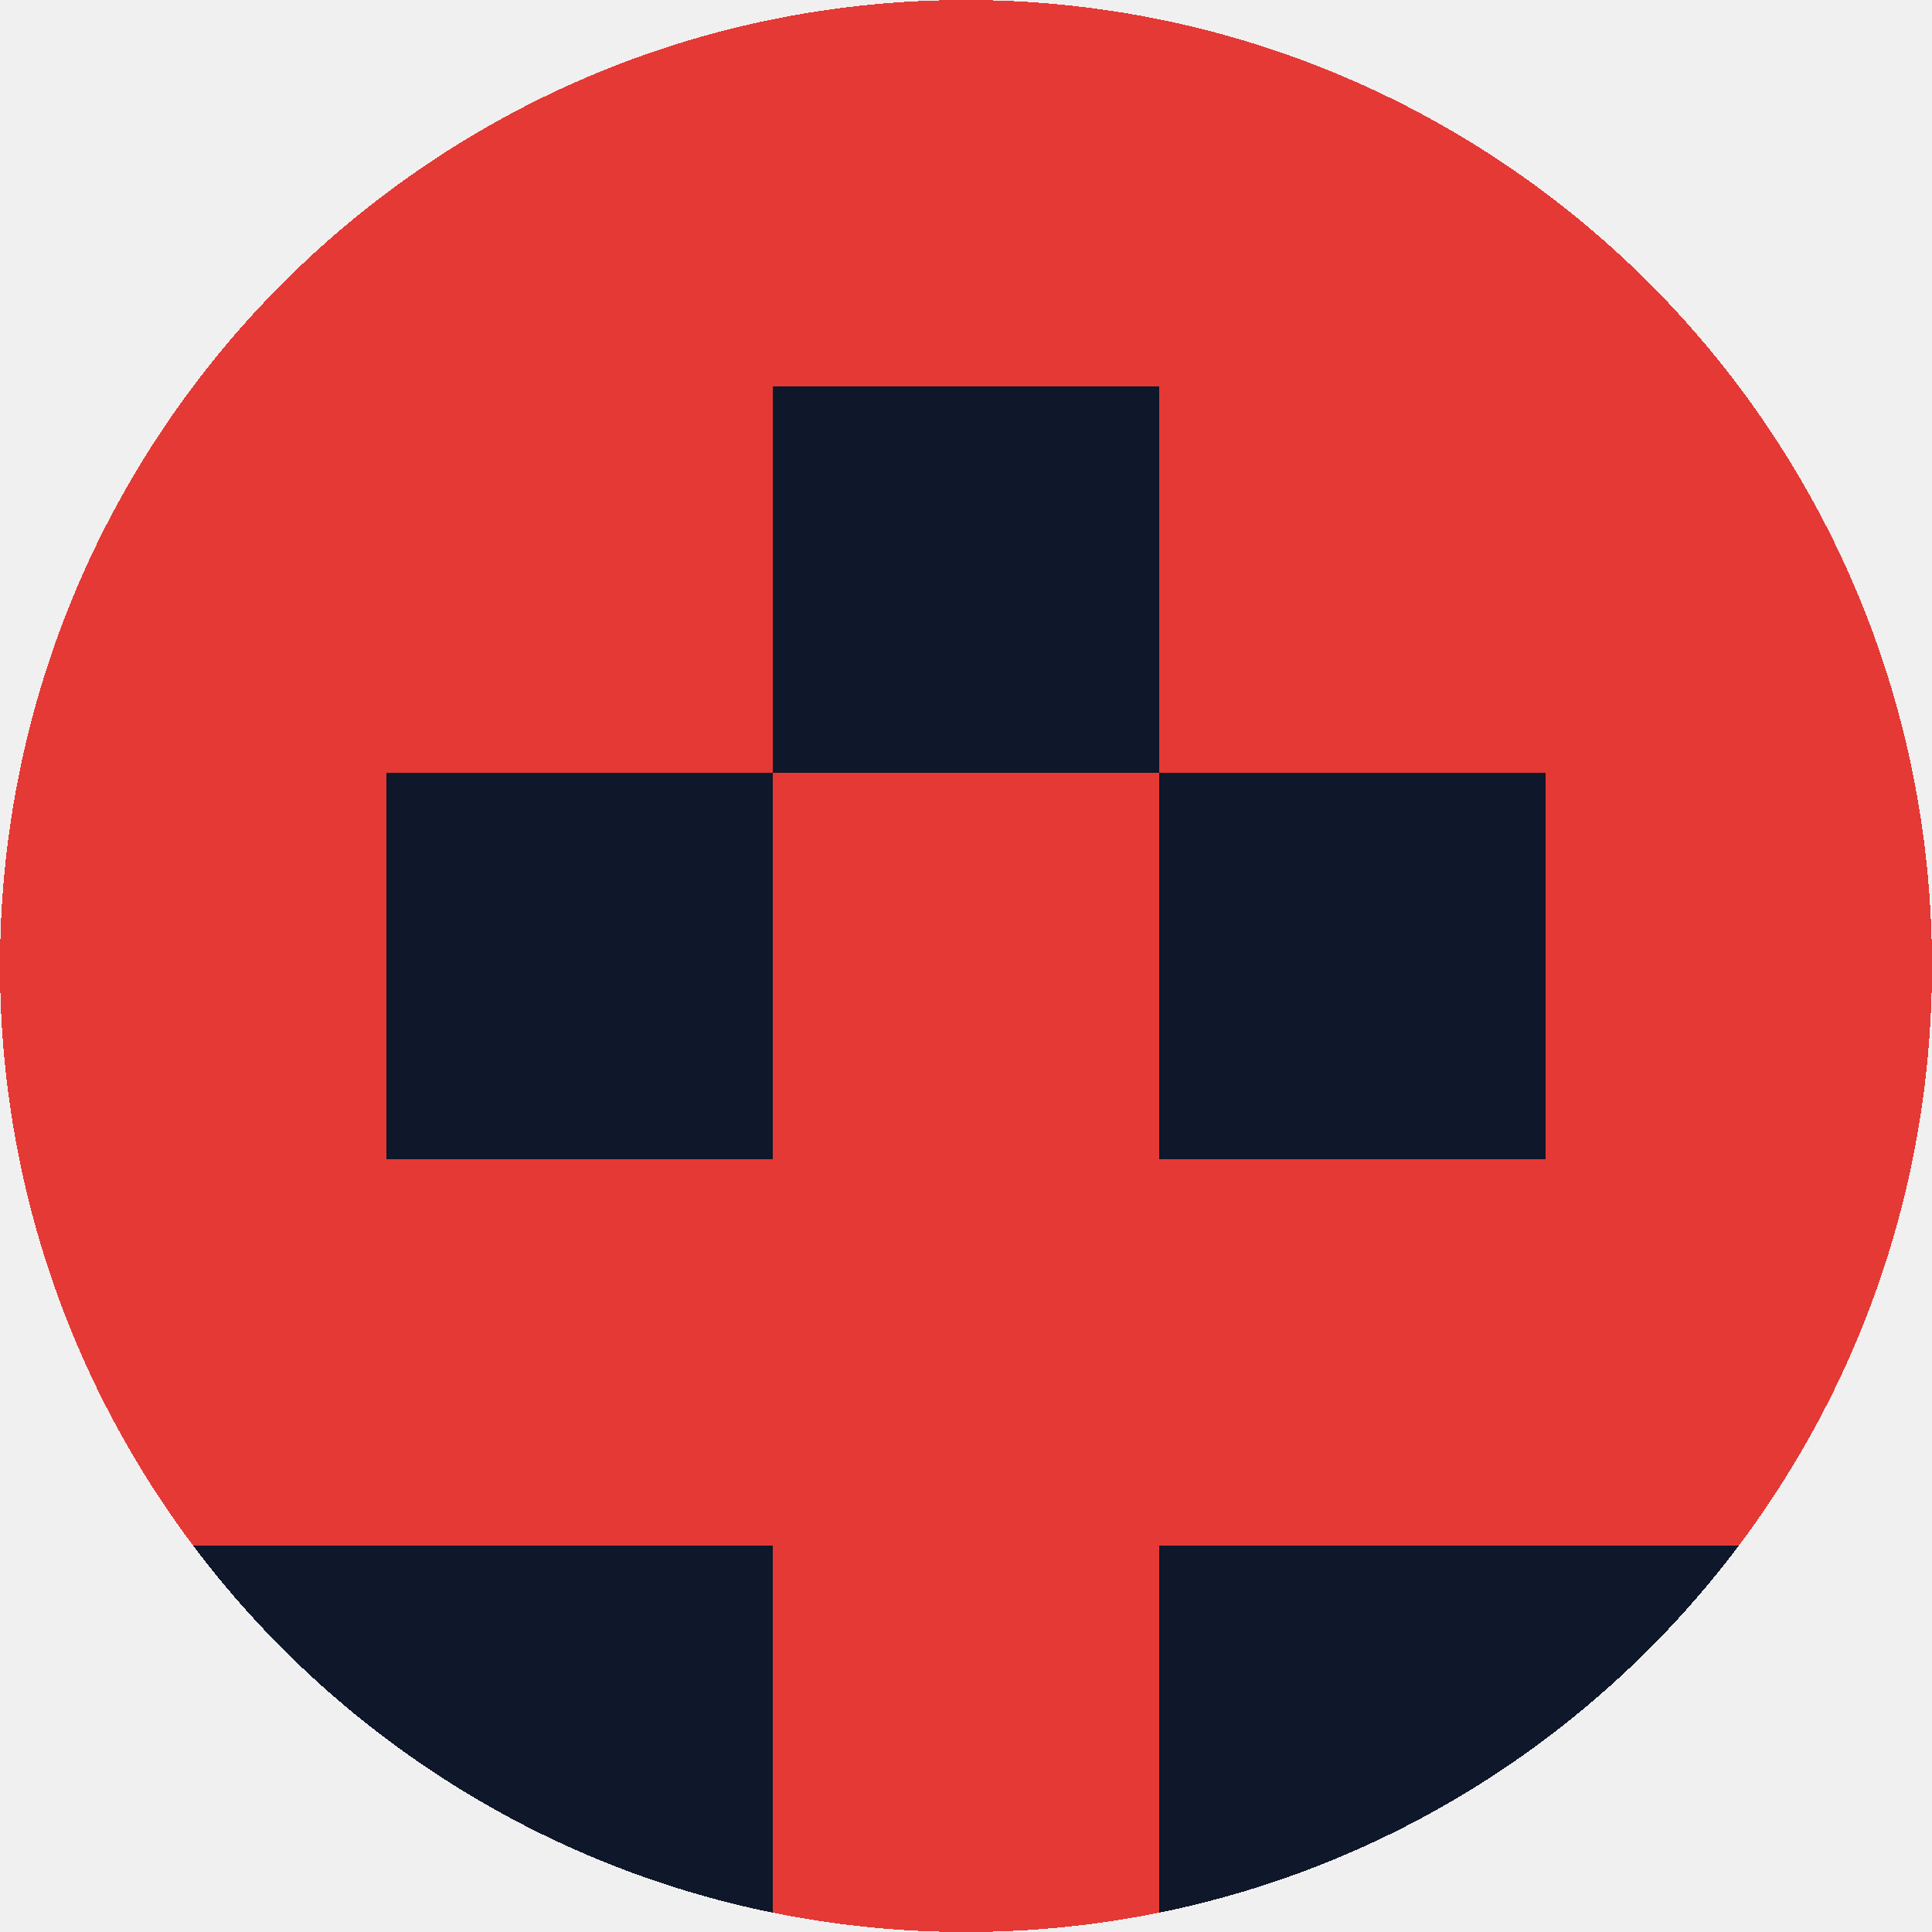
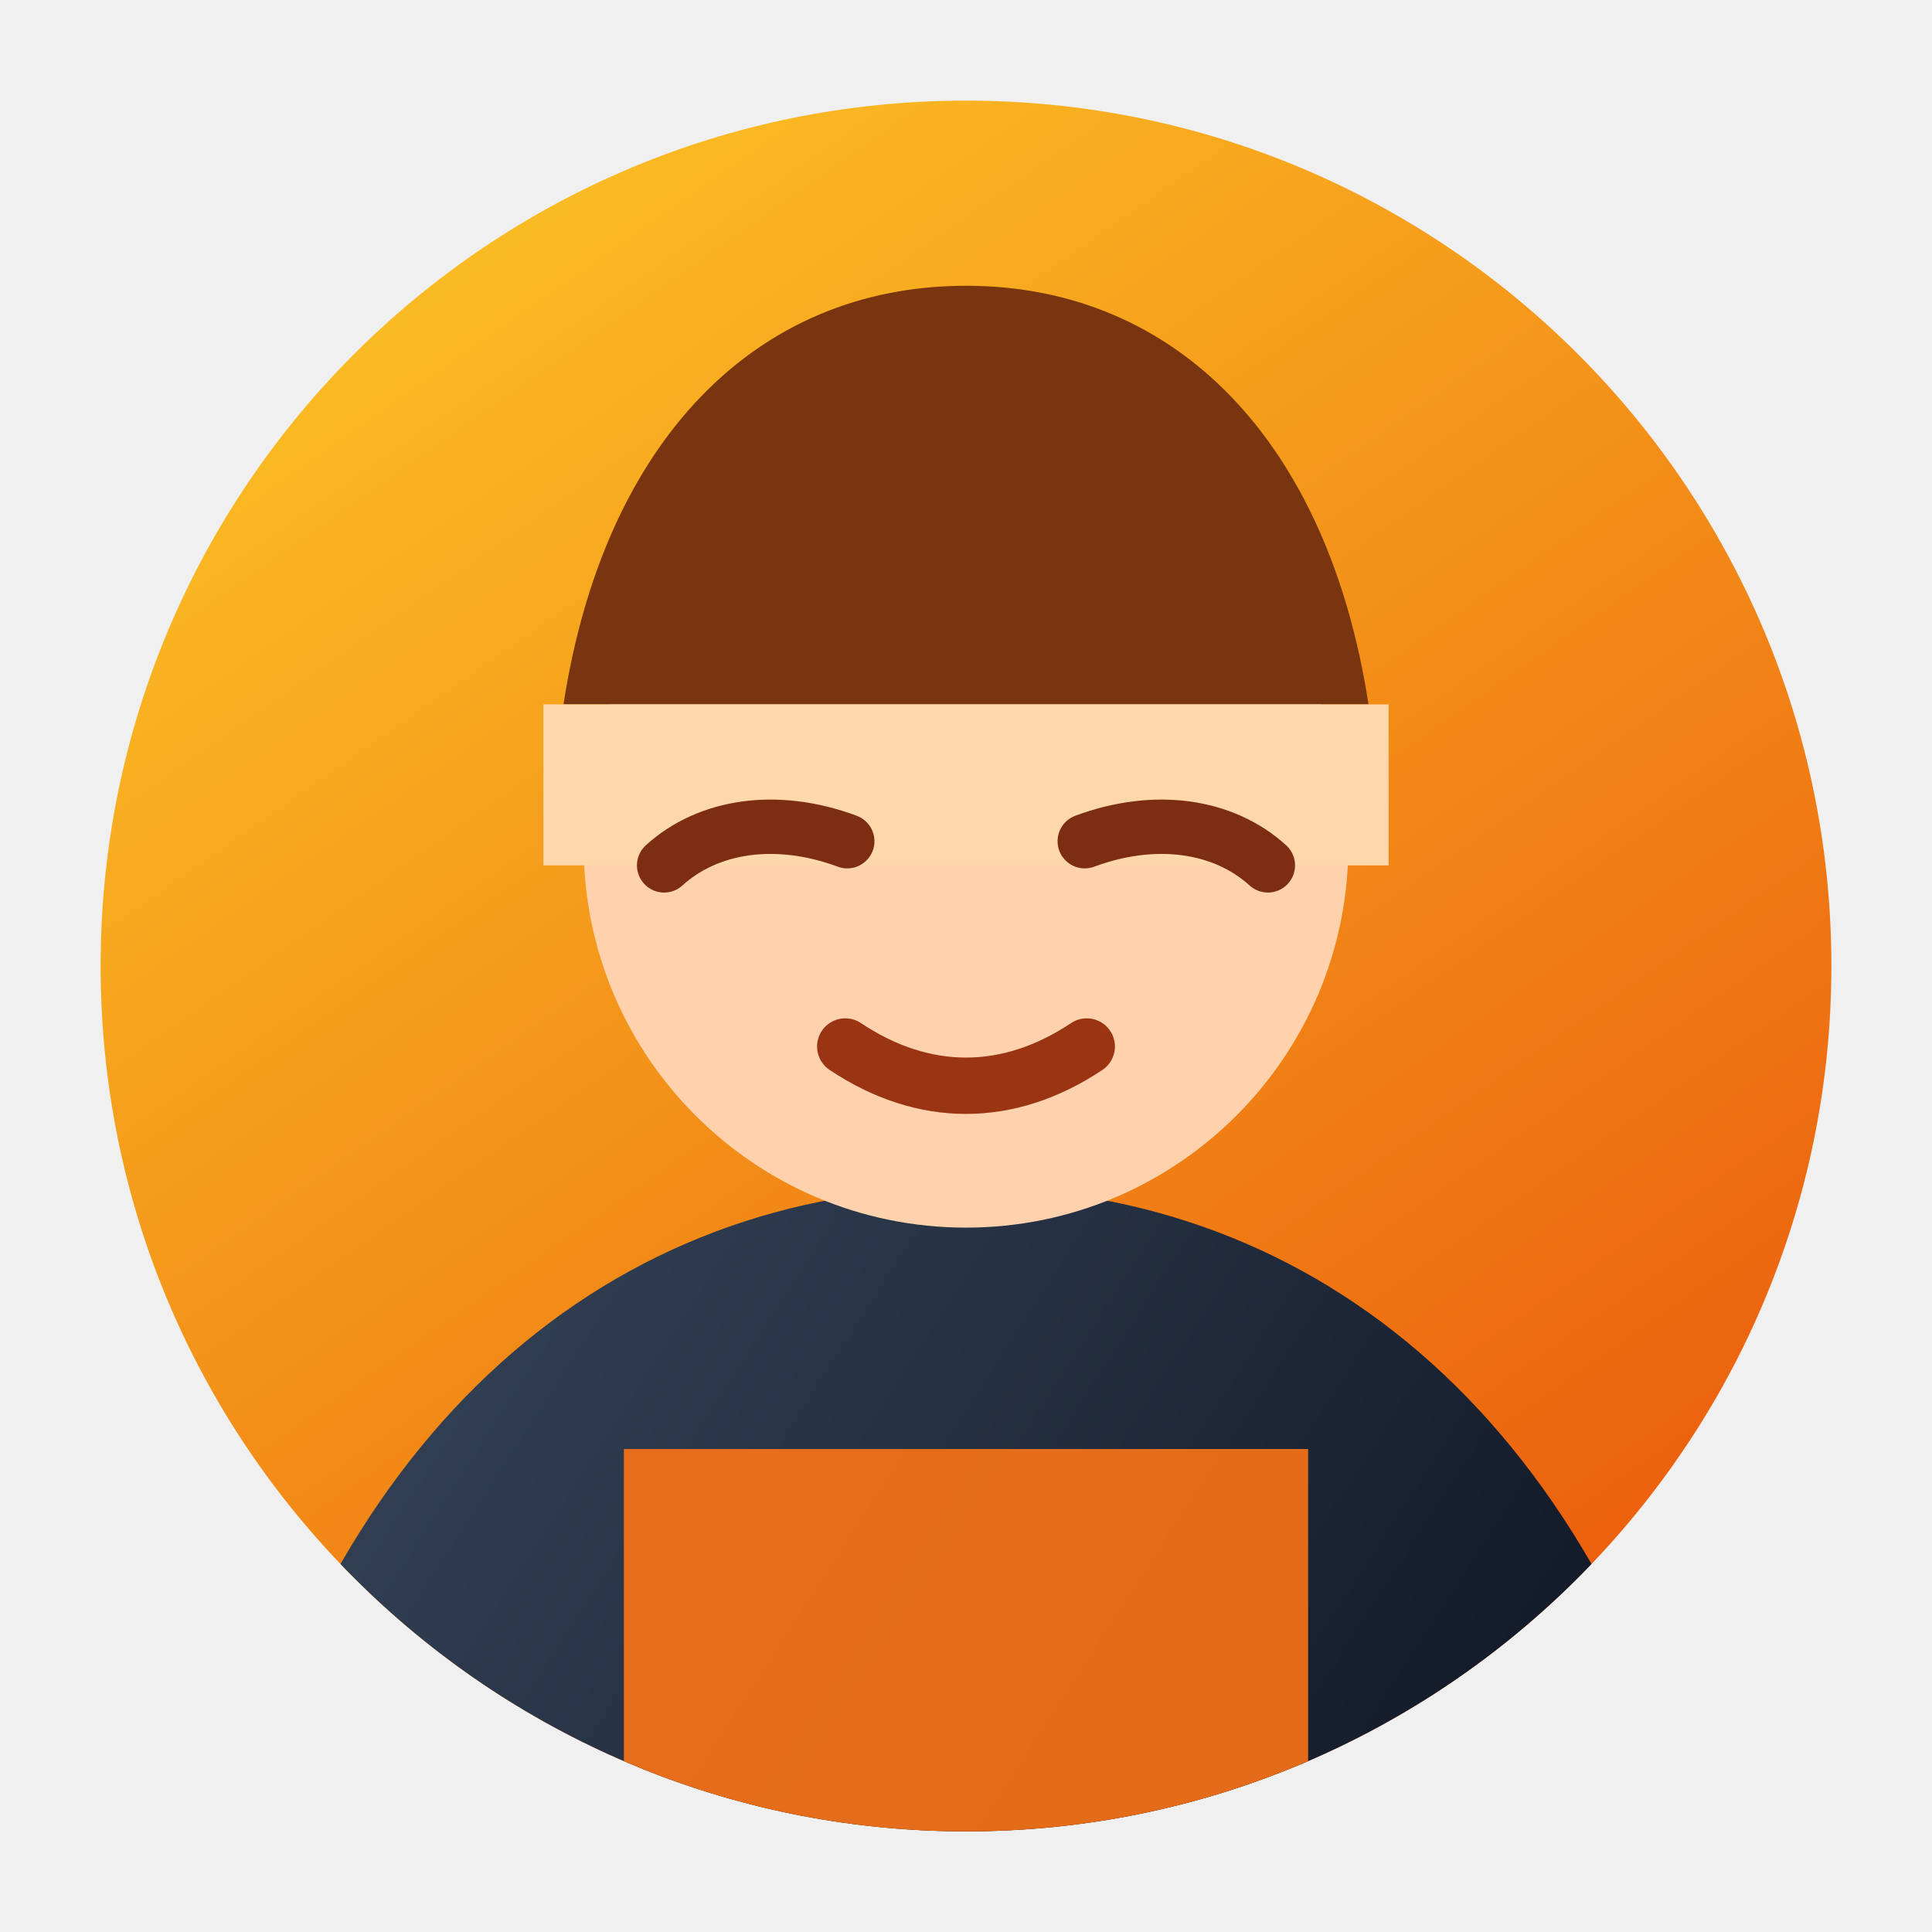
- <svg xmlns="http://www.w3.org/2000/svg" viewBox="0 0 5 5" fill="none" shape-rendering="crispEdges">
-   <mask id="viewboxMask">
-     <rect width="5" height="5" rx="2.5" ry="2.5" x="0" y="0" fill="#fff" />
-   </mask>
-   <g mask="url(#viewboxMask)">
-     <rect fill="#0f172a" width="5" height="5" x="0" y="0" />
-     <path fill="#e53935" d="M0 0h5v1H0z" />
-     <path d="M2 1H0v1h2V1ZM5 1H3v1h2V1Z" fill="#e53935" />
-     <path d="M0 2h1v1H0V2ZM4 2h1v1H4V2ZM3 2H2v1h1V2Z" fill="#e53935" />
-     <path fill="#e53935" d="M0 3h5v1H0z" />
-     <path fill="#e53935" d="M2 4h1v1H2z" />
+ <svg xmlns="http://www.w3.org/2000/svg" viewBox="0 0 96 96" role="img" aria-label="Operator avatar">
+   <defs>
+     <linearGradient id="bg" x1="20" y1="10" x2="76" y2="90" gradientUnits="userSpaceOnUse">
+       <stop stop-color="#fbbf24" />
+       <stop offset="1" stop-color="#ea580c" />
+     </linearGradient>
+     <linearGradient id="jacket" x1="23" y1="61" x2="74" y2="94" gradientUnits="userSpaceOnUse">
+       <stop stop-color="#334155" />
+       <stop offset="1" stop-color="#111827" />
+     </linearGradient>
+     <clipPath id="clip">
+       <circle cx="48" cy="48" r="43" />
+     </clipPath>
+   </defs>
+   <g clip-path="url(#clip)">
+     <circle cx="48" cy="48" r="43" fill="url(#bg)" />
+     <path d="M11 93c5.3-22 19.3-34 37-34s31.7 12 37 34" fill="url(#jacket)" />
+     <path d="M31 72h34v21H31Z" fill="#f97316" opacity=".9" />
+     <circle cx="48" cy="42" r="19" fill="#ffd2ad" />
+     <path d="M28 35c2-13 9.5-20.8 20-20.8S66 22 68 35H28Z" fill="#78350f" />
+     <path d="M27 35h42v8H27Z" fill="#fed7aa" />
+     <path d="M33 43c2.2-2 5.6-2.5 9.1-1.2M53.9 41.8c3.5-1.3 6.9-.8 9.1 1.2" fill="none" stroke="#7c2d12" stroke-linecap="round" stroke-width="2.7" />
+     <path d="M42 52c3.9 2.6 8.1 2.6 12 0" fill="none" stroke="#9a3412" stroke-linecap="round" stroke-width="2.8" />
  </g>
</svg>
